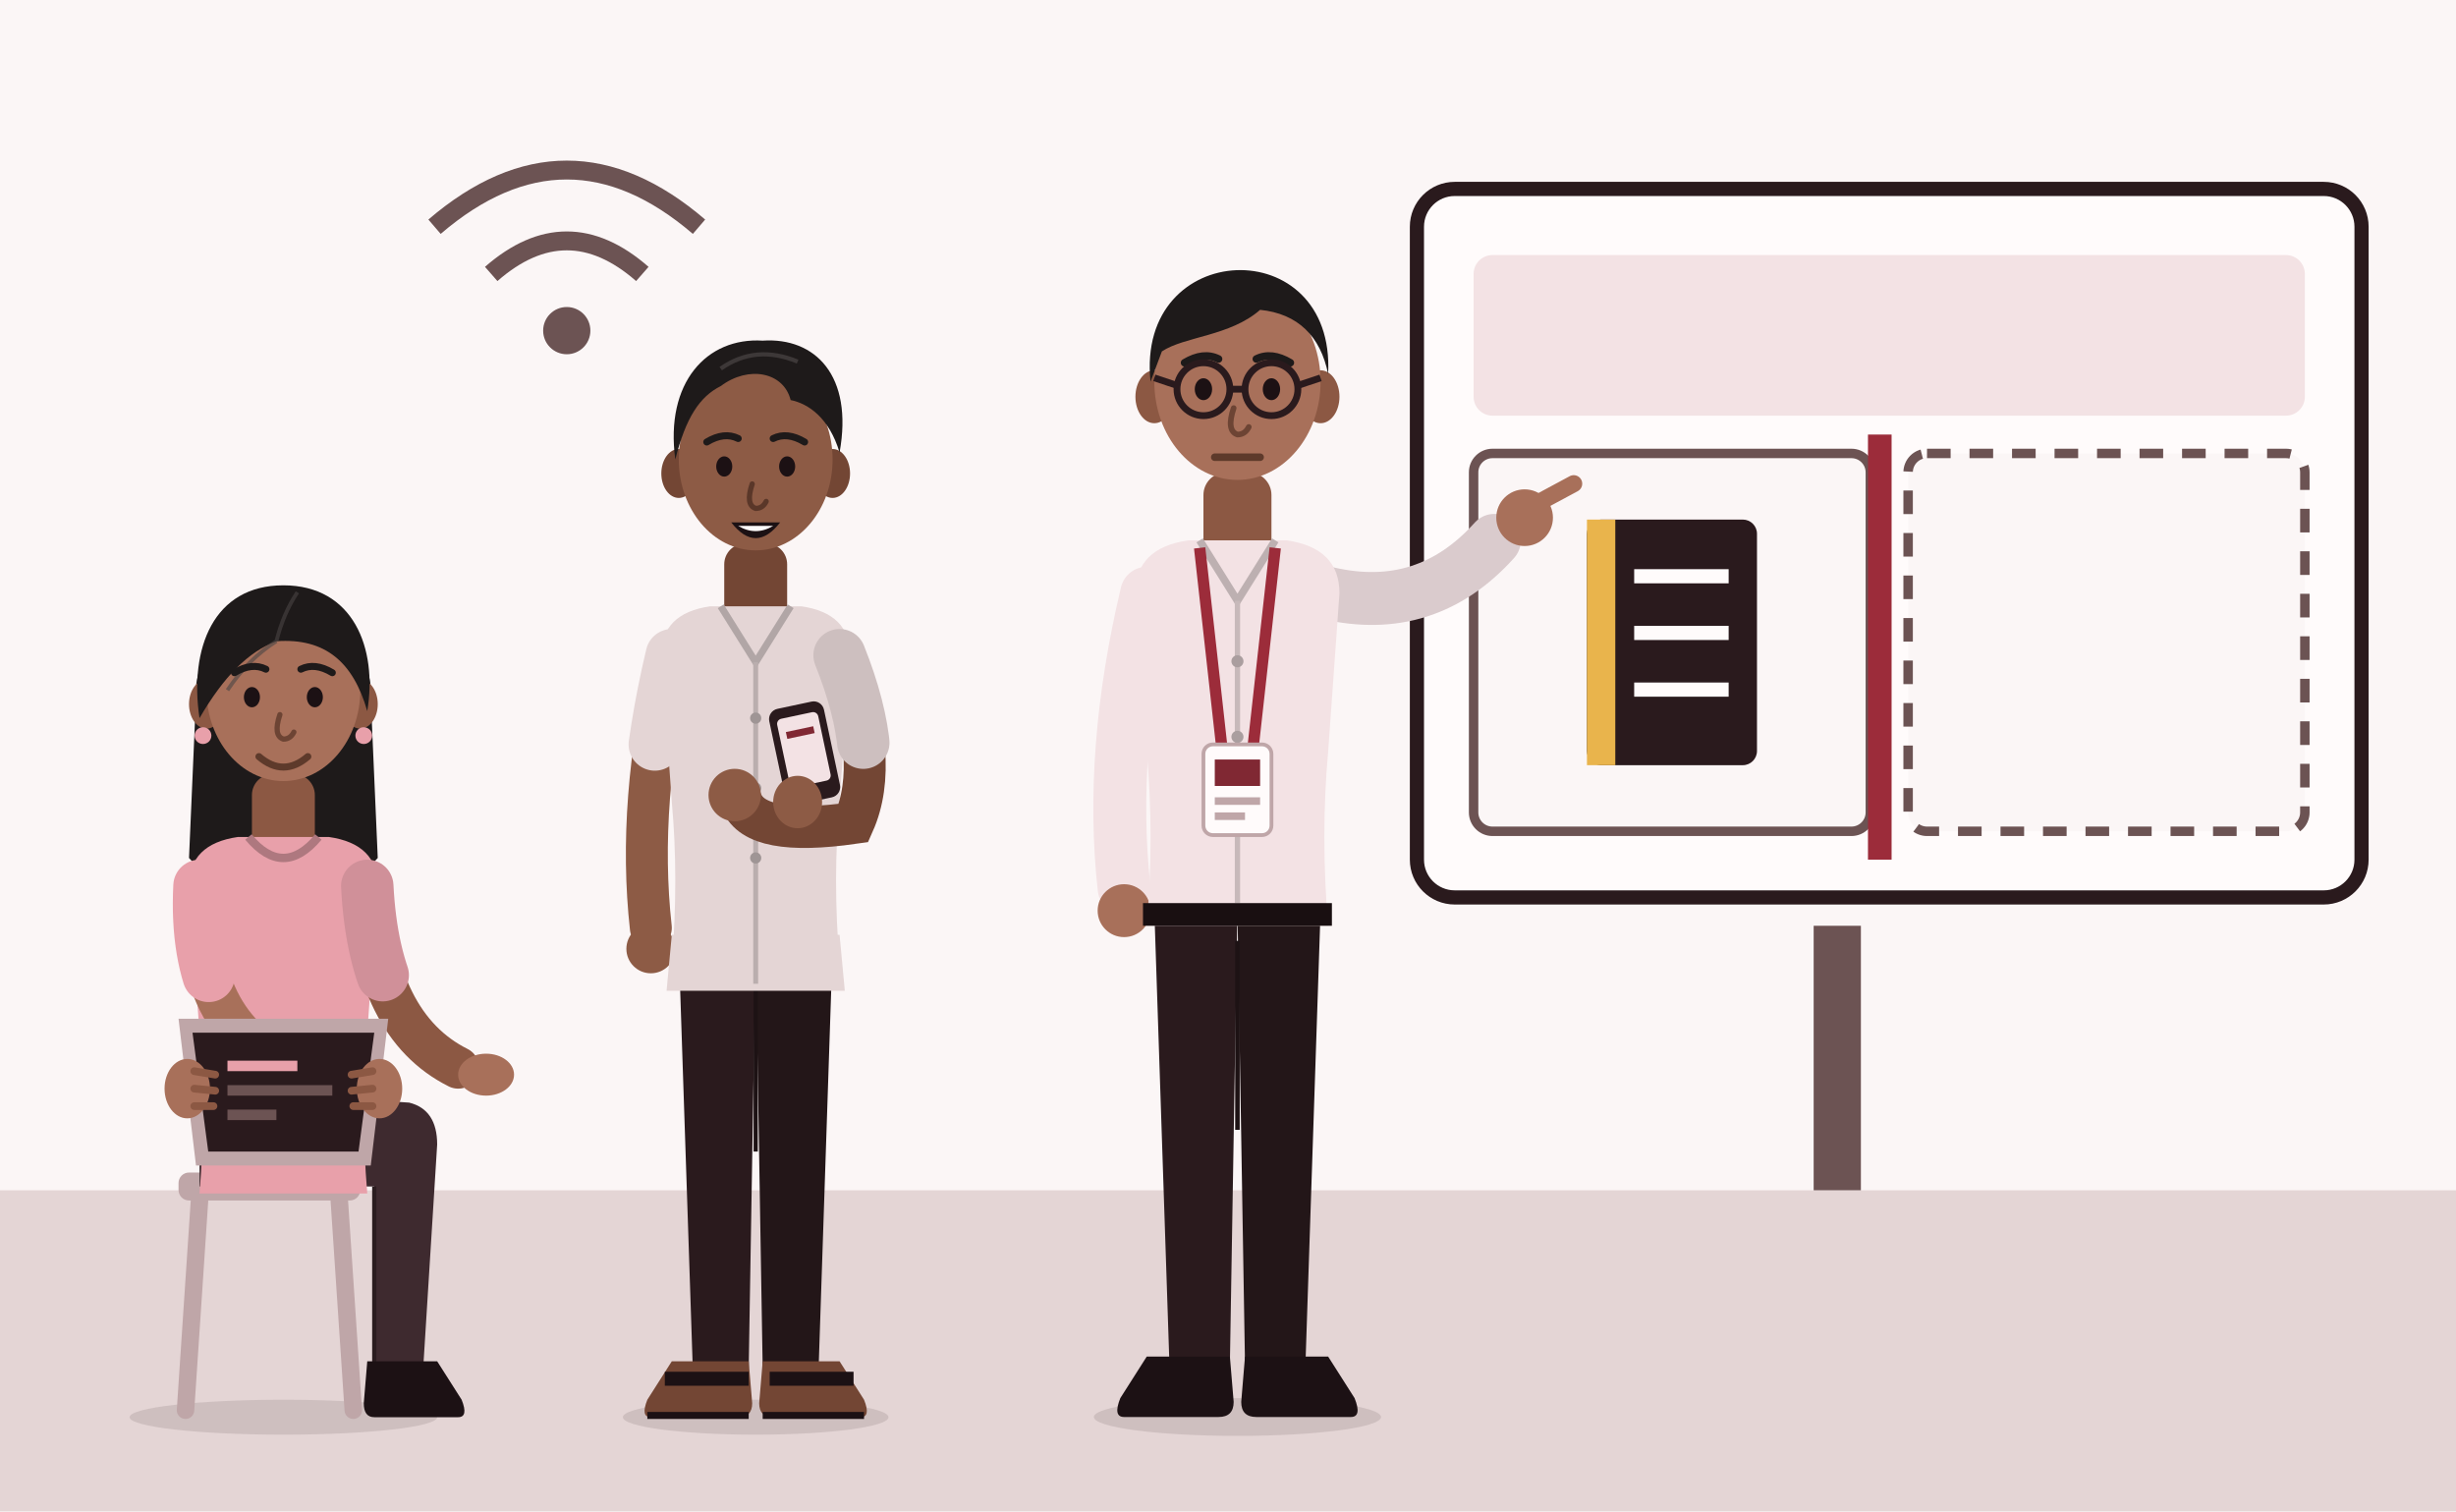
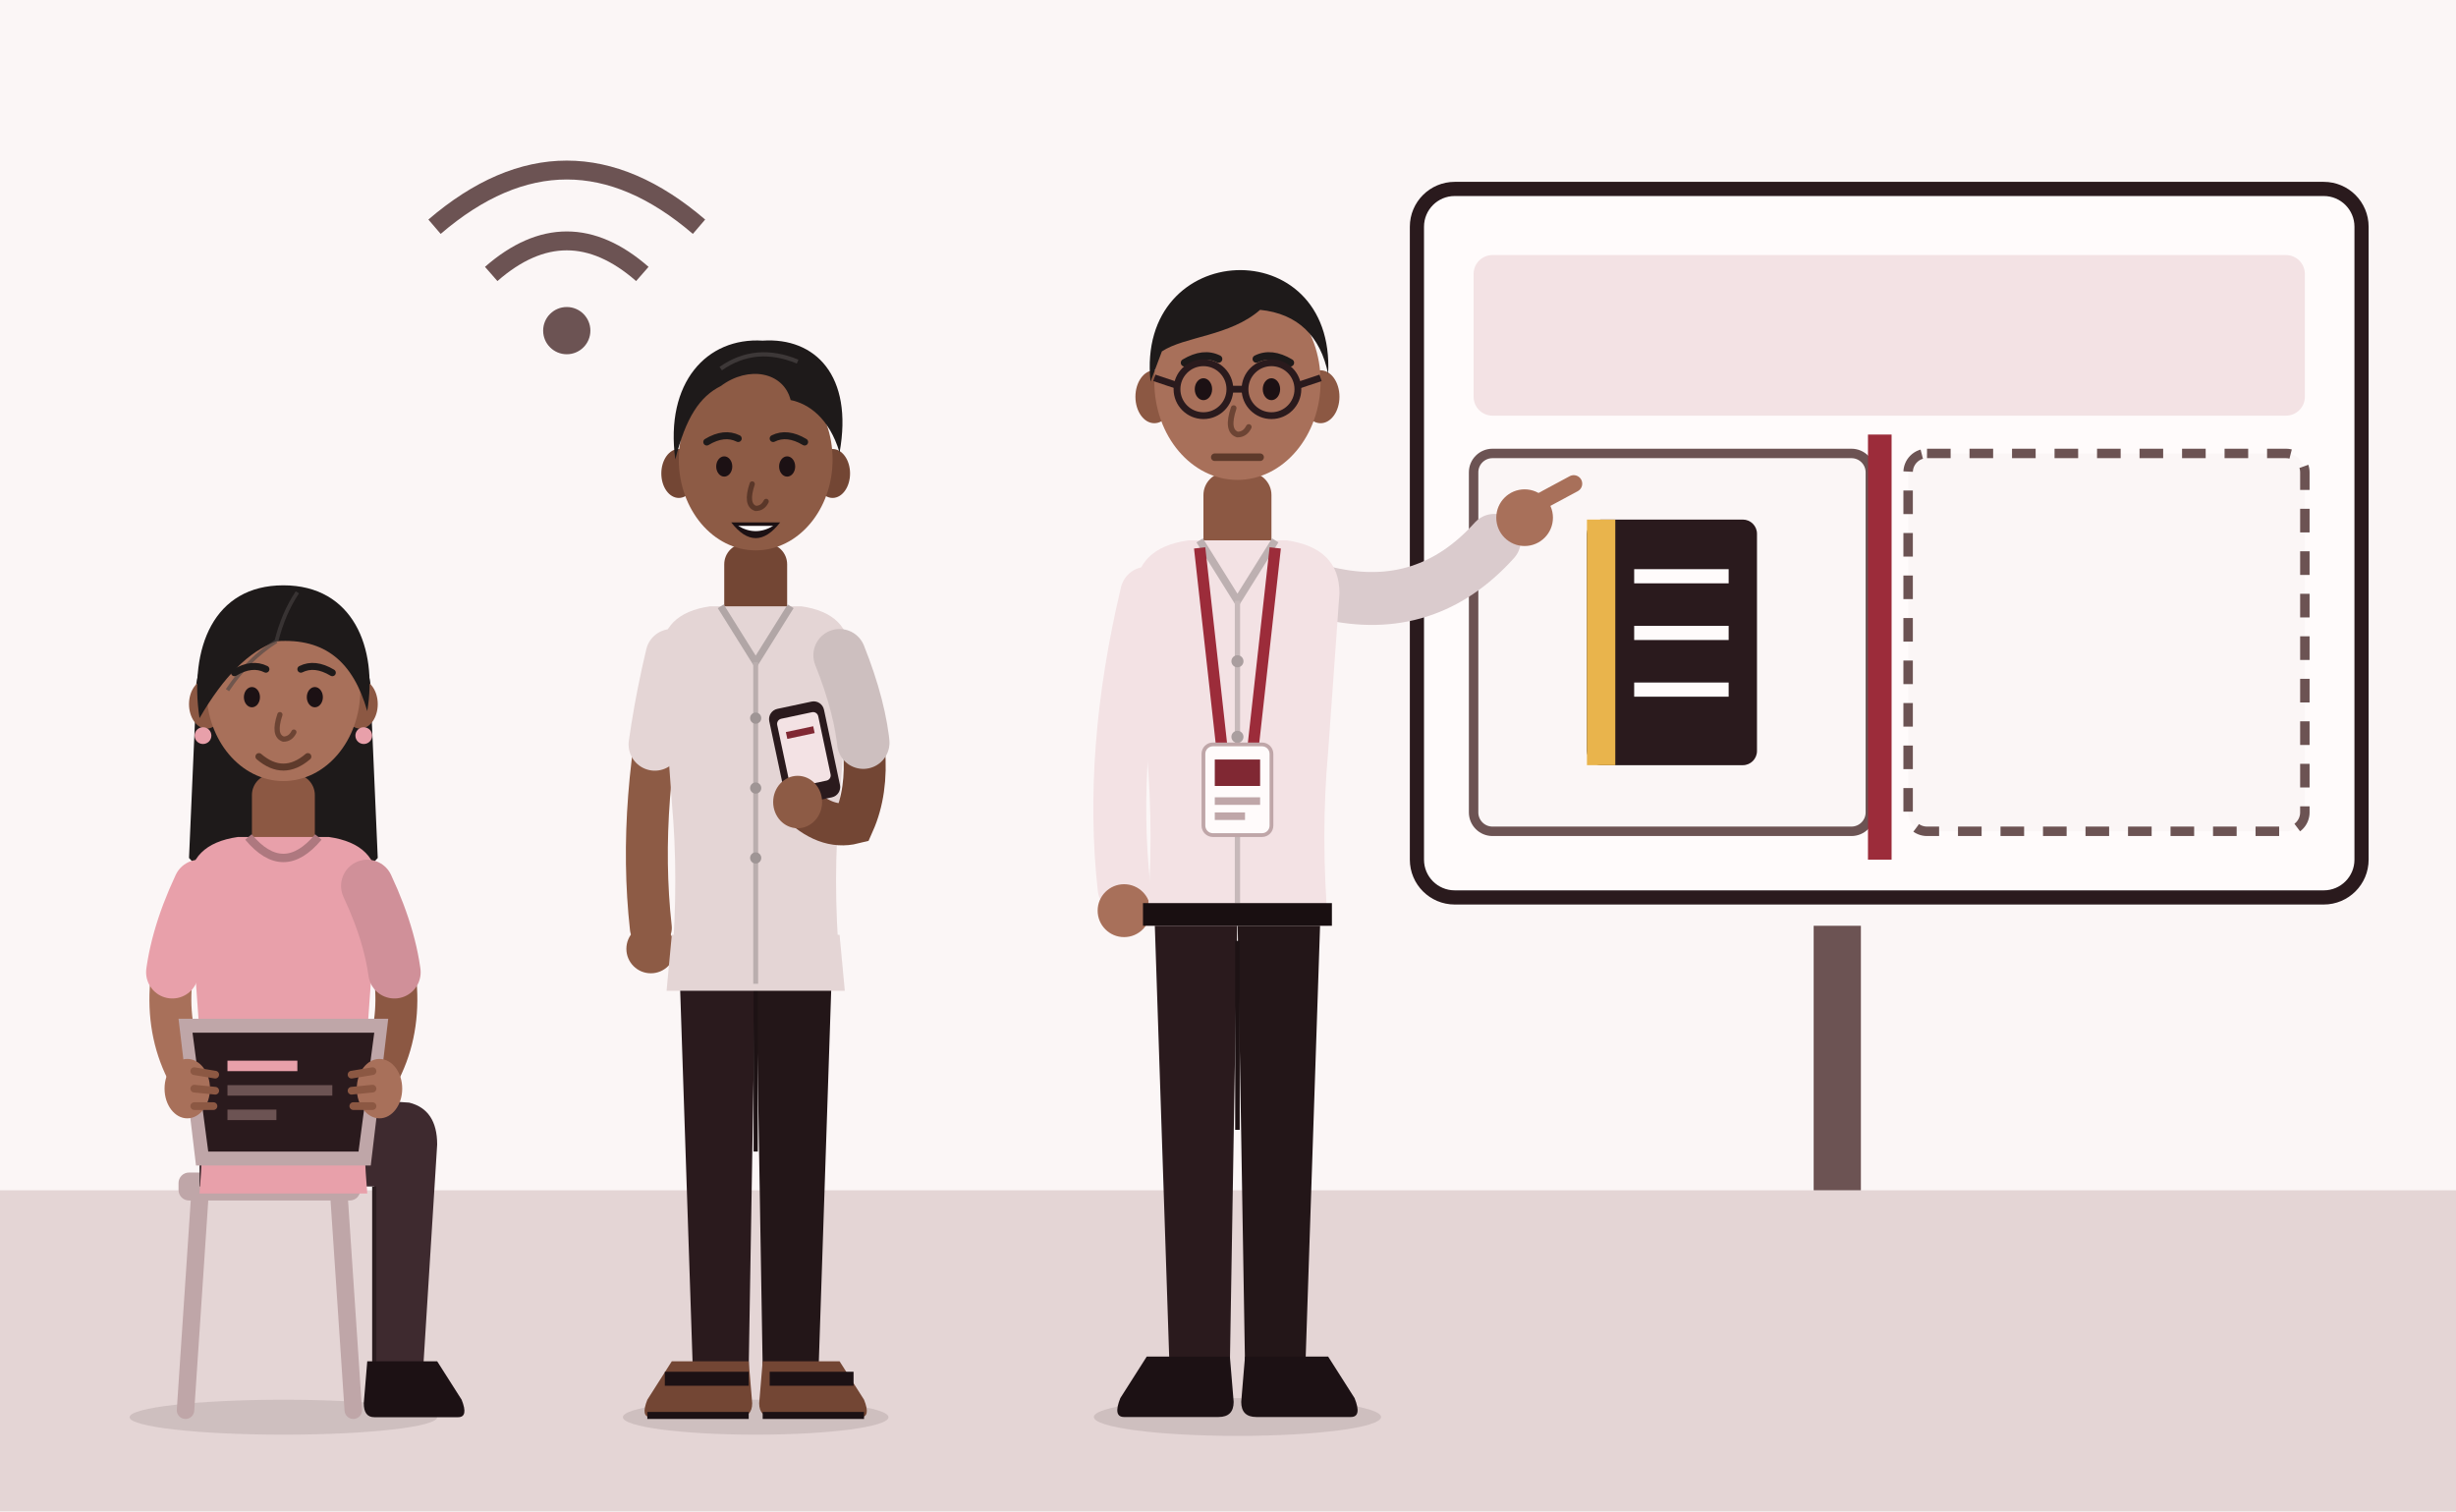
<svg xmlns="http://www.w3.org/2000/svg" viewBox="0 0 520 320" role="img" aria-labelledby="hook-t hook-d">
  <rect width="520" height="320" fill="#FBF6F6" />
  <rect x="0" y="252" width="520" height="68" fill="#E4D5D5" />
  <circle cx="120" cy="70" r="5" fill="#6C5353" />
  <path d="M104 58 Q120 44 136 58" stroke="#6C5353" stroke-width="4" fill="none" />
  <path d="M92 48 Q120 24 148 48" stroke="#6C5353" stroke-width="4" fill="none" />
  <rect x="300" y="40" width="200" height="150" rx="8" fill="#FFFBFB" stroke="#2A1A1D" stroke-width="3" />
  <rect x="312" y="54" width="176" height="34" rx="4" fill="#F3E2E4" />
  <rect x="312" y="96" width="84" height="80" rx="4" fill="#FBF6F6" stroke="#6C5353" stroke-width="2" />
  <rect x="404" y="96" width="84" height="80" rx="4" fill="#FBF6F6" stroke="#6C5353" stroke-width="2" stroke-dasharray="5 4" />
  <rect x="336" y="110" width="36" height="52" rx="3" fill="#2A1A1D" />
  <rect x="336" y="110" width="6" height="52" fill="#E9B44C" />
  <path d="M346 122 L366 122 M346 134 L366 134 M346 146 L366 146" stroke="#FFFBFB" stroke-width="3" />
  <path d="M398 92 L398 182" stroke="#9C2C3A" stroke-width="5" />
  <rect x="384" y="196" width="10" height="56" fill="#6C5353" />
  <g transform="translate(15.6 66.2) scale(0.74)">
    <ellipse cx="60" cy="316" rx="44" ry="5" fill="#2A1A1D" opacity=".12" />
    <rect x="30" y="246" width="52" height="8" rx="3" fill="#BFA6A8" />
    <path d="M36 254 L32 314 M76 254 L80 314" stroke="#BFA6A8" stroke-width="5" stroke-linecap="round" />
    <path d="M36 222 L96 226 Q104 228 104 238 L100 302 L86 302 L86 250 L36 250 Z" fill="#3E2A2F" />
    <path d="M86 250 L86 302" stroke="#2B1D20" stroke-width="1.2" />
    <path d="M84 300 L104 300 L111 311 Q113 316 110 316 L86 316 Q83 316 83 312 Z" fill="#1C1114" />
    <g transform="translate(0 66)">
      <path d="M35 44 C33 16 87 16 85 44 L87 90 Q81 97 75 90 L45 90 Q39 97 33 90 Z" fill="#1E1A1A" />
      <rect x="51" y="66" width="18" height="24" rx="6" fill="#8C5843" />
      <path d="M33 98 Q33 86 47 84 L73 84 Q87 86 87 98 L84 140 Q82 162 84 186 L36 186 Q38 162 36 140 Z" fill="#E8A0AA" />
      <path d="M50 84 Q60 96 70 84" fill="none" stroke="#AE787F" stroke-width="2.4" />
-       <path d="M36 98 Q34 138 62 150" stroke="#A8705A" stroke-width="12" stroke-linecap="round" fill="none" />
-       <path d="M36 98 Q34 138 62 150" pathLength="100" stroke-dasharray="26 200" stroke="#E8A0AA" stroke-width="15" stroke-linecap="round" fill="none" />
-       <ellipse cx="70" cy="152" rx="8" ry="6" fill="#A8705A" />
-       <path d="M84 98 Q86 138 110 150" stroke="#8C5843" stroke-width="12" stroke-linecap="round" fill="none" />
-       <path d="M84 98 Q86 138 110 150" pathLength="100" stroke-dasharray="26 200" stroke="#D09099" stroke-width="15" stroke-linecap="round" fill="none" />
-       <ellipse cx="118" cy="152" rx="8" ry="6" fill="#A8705A" />
+       <path d="M36 98 Q21 130 33 152" stroke="#A8705A" stroke-width="12" stroke-linecap="round" fill="none" />
+       <path d="M36 98 Q21 130 33 152" pathLength="100" stroke-dasharray="26 200" stroke="#E8A0AA" stroke-width="15" stroke-linecap="round" fill="none" />
+       <path d="M84 98 Q99 130 87 152" stroke="#8C5843" stroke-width="12" stroke-linecap="round" fill="none" />
+       <path d="M84 98 Q99 130 87 152" pathLength="100" stroke-dasharray="26 200" stroke="#D09099" stroke-width="15" stroke-linecap="round" fill="none" />
      <path d="M30 136 L90 136 L85 178 L35 178 Z" fill="#BFA6A8" />
      <path d="M34 140 L86 140 L81.5 174 L38.5 174 Z" fill="#2A1A1D" />
      <rect x="44" y="148" width="20" height="3" fill="#E8A0AA" />
      <rect x="44" y="155" width="30" height="3" fill="#6C5353" />
      <rect x="44" y="162" width="14" height="3" fill="#6C5353" />
      <ellipse cx="32.5" cy="156" rx="6.5" ry="8.5" fill="#A8705A" />
      <path d="M34.5 151 l6 1 M34.5 156 l6 0.6 M34.5 161 l5.5 0" stroke="#8C5843" stroke-width="2.2" stroke-linecap="round" />
      <ellipse cx="87.5" cy="156" rx="6.5" ry="8.5" fill="#A8705A" />
      <path d="M85.5 151 l-6 1 M85.5 156 l-6 0.6 M85.5 161 l-5.5 0" stroke="#8C5843" stroke-width="2.2" stroke-linecap="round" />
      <ellipse cx="38" cy="46" rx="5" ry="7" fill="#8C5843" />
      <ellipse cx="82" cy="46" rx="5" ry="7" fill="#8C5843" />
      <ellipse cx="60" cy="42" rx="22" ry="26" fill="#A8705A" />
      <ellipse cx="37" cy="55" rx="2.4" ry="2.4" fill="#E8A0AA" />
      <ellipse cx="83" cy="55" rx="2.4" ry="2.4" fill="#E8A0AA" />
      <path d="M36 50 C33 30 40 12 60 12 C80 12 87 30 84 48 C80 34 72 27 58 28 C50 31 43 38 36 50 Z" fill="#1E1A1A" />
      <path d="M58 28 Q50 33 44 42 M64 14 Q60 20 58 28" stroke="#4A4444" stroke-width="1.1" fill="none" opacity=".6" />
      <ellipse cx="51" cy="44" rx="2.3" ry="2.9" fill="#1C1114" />
      <ellipse cx="69" cy="44" rx="2.3" ry="2.9" fill="#1C1114" />
      <path d="M46 37 Q51 34 55 36 M65 36 Q69 34 74 37" stroke="#1E1A1A" stroke-width="2" fill="none" stroke-linecap="round" />
      <path d="M59 49 Q57 55 60 56 Q62 56 63 54" stroke="#5E3A2B" stroke-width="1.5" fill="none" stroke-linecap="round" opacity=".8" />
      <path d="M53 61 Q60 67 67 61" stroke="#5E3A2B" stroke-width="2" fill="none" stroke-linecap="round" />
    </g>
  </g>
  <g transform="translate(115.6 66.2) scale(0.74)">
    <ellipse cx="60" cy="316" rx="38" ry="5" fill="#2A1A1D" opacity=".12" />
    <path d="M38 182 L60 182 L58 302 L42 302 Z" fill="#2A1A1D" />
    <path d="M60 182 L82 182 L78 302 L62 302 Z" fill="#231618" />
    <path d="M60 190 L60 240" stroke="#1D1214" stroke-width="1.2" />
    <path d="M36 300 L58 300 L59 312 Q59 316 55 316 L30 316 Q27 316 29 311 Z" fill="#734634" />
    <path d="M62 300 L84 300 L91 311 Q93 316 90 316 L65 316 Q61 316 61 312 Z" fill="#734634" />
    <path d="M34 305 L58 305 M64 305 L88 305" stroke="#1C1114" stroke-width="4" />
    <path d="M29 315.5 L58 315.5 M62 315.5 L91 315.5" stroke="#1C1114" stroke-width="2" />
    <path d="M36 98 Q26 140 30 176" stroke="#8D5B45" stroke-width="12" stroke-linecap="round" fill="none" />
    <path d="M36 98 Q26 140 30 176" pathLength="100" stroke-dasharray="26 200" stroke="#E4D5D5" stroke-width="15" stroke-linecap="round" fill="none" />
    <ellipse cx="30" cy="182" rx="7" ry="7" fill="#8D5B45" />
    <rect x="51" y="66" width="18" height="24" rx="6" fill="#734634" />
    <path d="M33 98 Q33 86 47 84 L73 84 Q87 86 87 98 L84 140 Q82 162 84 186 L36 186 Q38 162 36 140 Z" fill="#E4D5D5" />
    <path d="M36 178 L84 178 L85.5 194 L34.5 194 Z" fill="#E4D5D5" />
    <path d="M50 84 L60 100 L70 84" fill="none" stroke="#B1A6A6" stroke-width="2" />
    <path d="M60 100 L60 192" stroke="#BAAEAE" stroke-width="1.4" />
    <ellipse cx="60" cy="116" rx="1.6" ry="1.6" fill="#9F9595" />
    <ellipse cx="60" cy="136" rx="1.6" ry="1.6" fill="#9F9595" />
    <ellipse cx="60" cy="156" rx="1.6" ry="1.6" fill="#9F9595" />
-     <path d="M84 98 Q96 128 88 146 Q60 150 56 140" stroke="#734634" stroke-width="12" stroke-linecap="round" fill="none" />
-     <path d="M84 98 Q96 128 88 146 Q60 150 56 140" pathLength="100" stroke-dasharray="26 200" stroke="#CDBFBF" stroke-width="15" stroke-linecap="round" fill="none" />
-     <ellipse cx="54" cy="138" rx="7.5" ry="7.5" fill="#8D5B45" />
+     <path d="M84 98 Q96 128 88 146 Q80.0 148 72 140" stroke="#734634" stroke-width="12" stroke-linecap="round" fill="none" />
+     <path d="M84 98 Q96 128 88 146 Q80.0 148 72 140" pathLength="100" stroke-dasharray="26 200" stroke="#CDBFBF" stroke-width="15" stroke-linecap="round" fill="none" />
    <g transform="rotate(-12 74 126)">
      <rect x="66" y="112" width="16" height="28" rx="3" fill="#2A1A1D" />
      <rect x="68" y="115" width="12" height="20" rx="1.5" fill="#F3E2E4" />
      <rect x="70" y="119" width="8" height="2" fill="#802833" />
    </g>
    <ellipse cx="72" cy="140" rx="7" ry="7.5" fill="#8D5B45" />
    <ellipse cx="38" cy="46" rx="5" ry="7" fill="#734634" />
    <ellipse cx="82" cy="46" rx="5" ry="7" fill="#734634" />
    <ellipse cx="60" cy="42" rx="22" ry="26" fill="#8D5B45" />
    <path d="M37 42 C34 20 46 7 62 8 C77 7 88 18 84 40 C81 30 75 26 70 25 C68 17 58 15 50 21 C44 24 40 30 37 42 Z" fill="#1E1A1A" />
    <path d="M50 16 Q60 9 72 14" stroke="#4A4444" stroke-width="1.2" fill="none" opacity=".7" />
    <ellipse cx="51" cy="44" rx="2.3" ry="2.9" fill="#1C1114" />
    <ellipse cx="69" cy="44" rx="2.3" ry="2.9" fill="#1C1114" />
    <path d="M46 37 Q51 34 55 36 M65 36 Q69 34 74 37" stroke="#1E1A1A" stroke-width="2" fill="none" stroke-linecap="round" />
    <path d="M59 49 Q57 55 60 56 Q62 56 63 54" stroke="#4E2E22" stroke-width="1.5" fill="none" stroke-linecap="round" opacity=".8" />
    <path d="M53 60 Q60 69 67 60 Z" fill="#1C1114" />
    <path d="M55 61 Q60 64 65 61" fill="#FFFBFB" />
  </g>
  <g transform="translate(214.0 47.2) scale(0.8)">
    <ellipse cx="60" cy="316" rx="38" ry="5" fill="#2A1A1D" opacity=".12" />
    <path d="M38 182 L60 182 L58 302 L42 302 Z" fill="#2A1A1D" />
    <path d="M60 182 L82 182 L78 302 L62 302 Z" fill="#231618" />
    <path d="M60 190 L60 240" stroke="#1D1214" stroke-width="1.2" />
    <path d="M36 300 L58 300 L59 312 Q59 316 55 316 L30 316 Q27 316 29 311 Z" fill="#1C1114" />
    <path d="M62 300 L84 300 L91 311 Q93 316 90 316 L65 316 Q61 316 61 312 Z" fill="#1C1114" />
    <path d="M36 98 Q26 140 30 176" stroke="#F3E2E4" stroke-width="14" stroke-linecap="round" fill="none" />
    <ellipse cx="30" cy="182" rx="7" ry="7" fill="#A8705A" />
    <path d="M84 98 Q110 104 128 84" stroke="#DACBCD" stroke-width="14" stroke-linecap="round" fill="none" />
    <ellipse cx="136" cy="78" rx="7.5" ry="7.5" fill="#A8705A" />
    <path d="M136 76 L149 69" stroke="#A8705A" stroke-width="4.5" stroke-linecap="round" />
    <rect x="51" y="66" width="18" height="24" rx="6" fill="#8C5843" />
    <path d="M33 98 Q33 86 47 84 L73 84 Q87 86 87 98 L84 140 Q82 162 84 186 L36 186 Q38 162 36 140 Z" fill="#F3E2E4" />
    <path d="M50 84 L60 100 L70 84" fill="none" stroke="#BDB0B1" stroke-width="2" />
    <path d="M60 100 L60 180" stroke="#C7B9BA" stroke-width="1.4" />
    <ellipse cx="60" cy="116" rx="1.6" ry="1.6" fill="#AA9E9F" />
    <ellipse cx="60" cy="136" rx="1.6" ry="1.6" fill="#AA9E9F" />
    <ellipse cx="60" cy="156" rx="1.6" ry="1.6" fill="#AA9E9F" />
    <rect x="35" y="180" width="50" height="6" fill="#190F11" />
    <path d="M50 86 L56 140 M70 86 L64 140" stroke="#9C2C3A" stroke-width="3" />
    <rect x="51" y="138" width="18" height="24" rx="2.5" fill="#FFFBFB" stroke="#BFA6A8" stroke-width="1" />
    <rect x="54" y="142" width="12" height="7" fill="#802833" />
    <rect x="54" y="152" width="12" height="2" fill="#BFA6A8" />
    <rect x="54" y="156" width="8" height="2" fill="#BFA6A8" />
    <ellipse cx="38" cy="46" rx="5" ry="7" fill="#8C5843" />
    <ellipse cx="82" cy="46" rx="5" ry="7" fill="#8C5843" />
    <ellipse cx="60" cy="42" rx="22" ry="26" fill="#A8705A" />
    <path d="M37 42 C33 4 86 2 84 40 C82 30 76 24 66 23 C58 30 46 30 40 34 Z" fill="#1E1A1A" />
    <ellipse cx="51" cy="44" rx="2.3" ry="2.9" fill="#1C1114" />
    <ellipse cx="69" cy="44" rx="2.3" ry="2.9" fill="#1C1114" />
    <path d="M46 37 Q51 34 55 36 M65 36 Q69 34 74 37" stroke="#1E1A1A" stroke-width="2" fill="none" stroke-linecap="round" />
    <path d="M59 49 Q57 55 60 56 Q62 56 63 54" stroke="#5E3A2B" stroke-width="1.5" fill="none" stroke-linecap="round" opacity=".8" />
    <path d="M54 62 L66 62" stroke="#5E3A2B" stroke-width="2" stroke-linecap="round" />
    <ellipse cx="51" cy="44" rx="7" ry="7" fill="none" stroke="#2A1A1D" stroke-width="1.8" />
    <ellipse cx="69" cy="44" rx="7" ry="7" fill="none" stroke="#2A1A1D" stroke-width="1.8" />
    <path d="M58 44 L62 44 M44 43 L38 41 M76 43 L82 41" stroke="#2A1A1D" stroke-width="1.8" />
  </g>
</svg>
